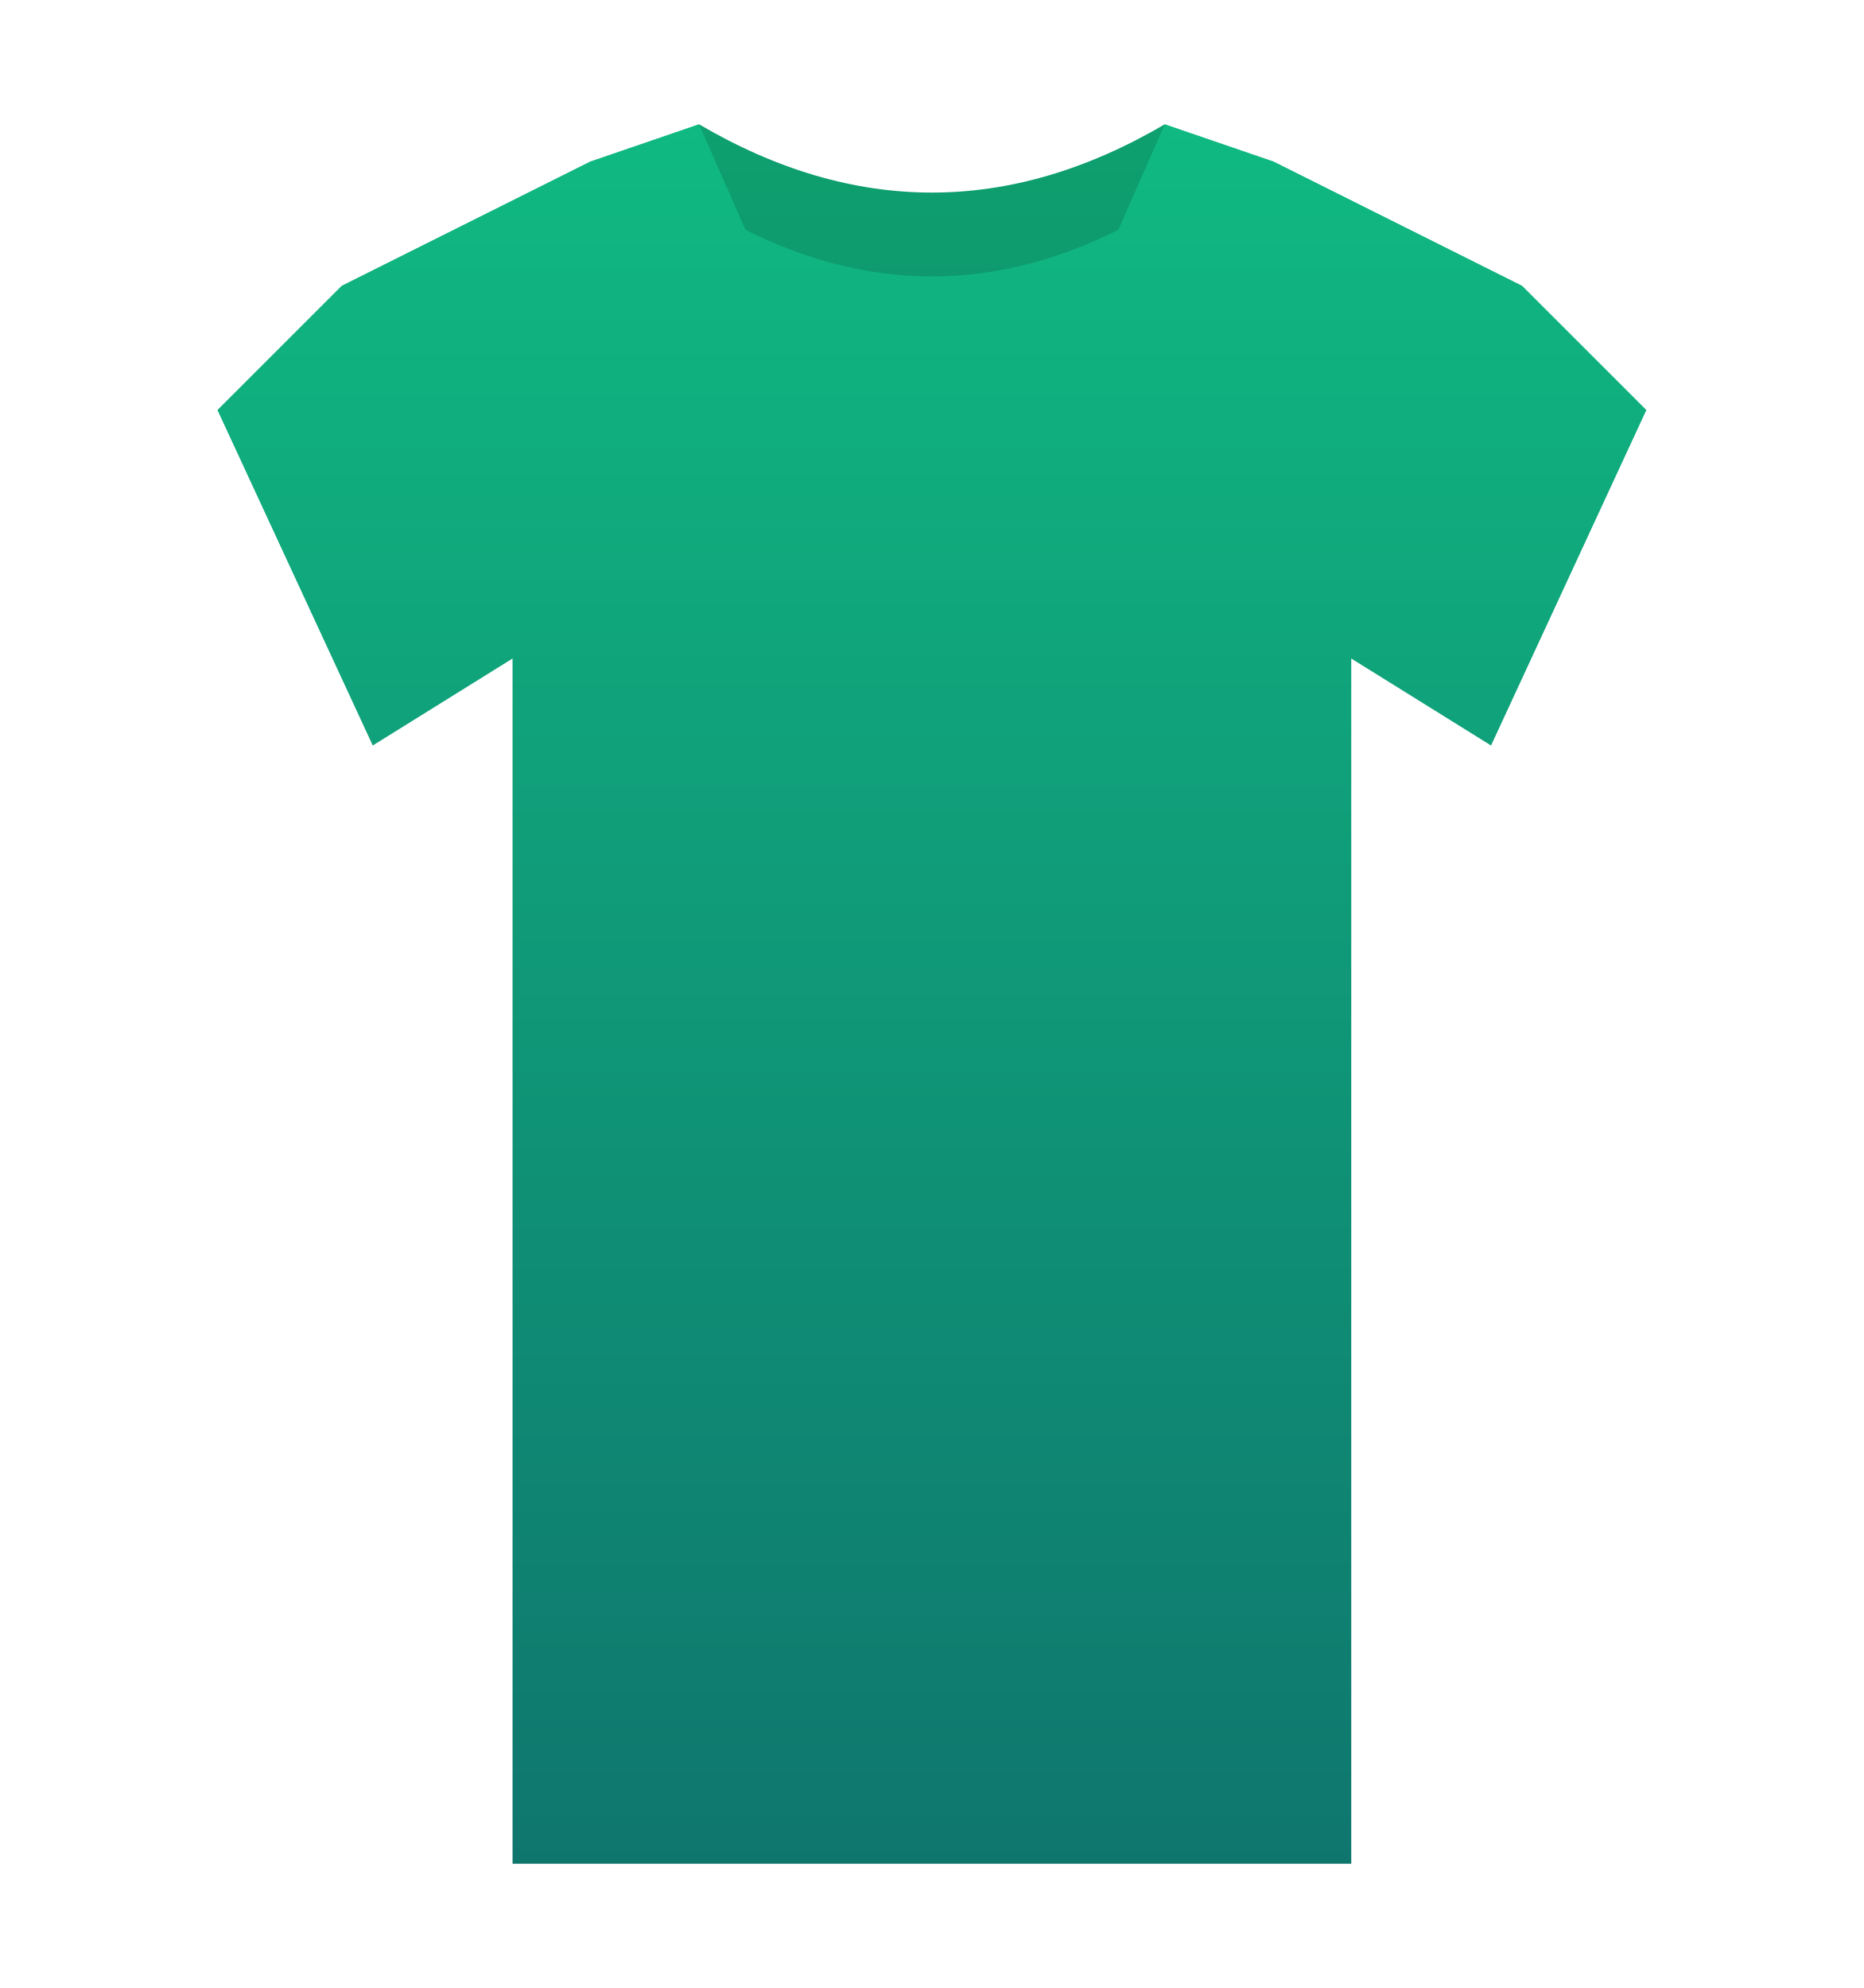
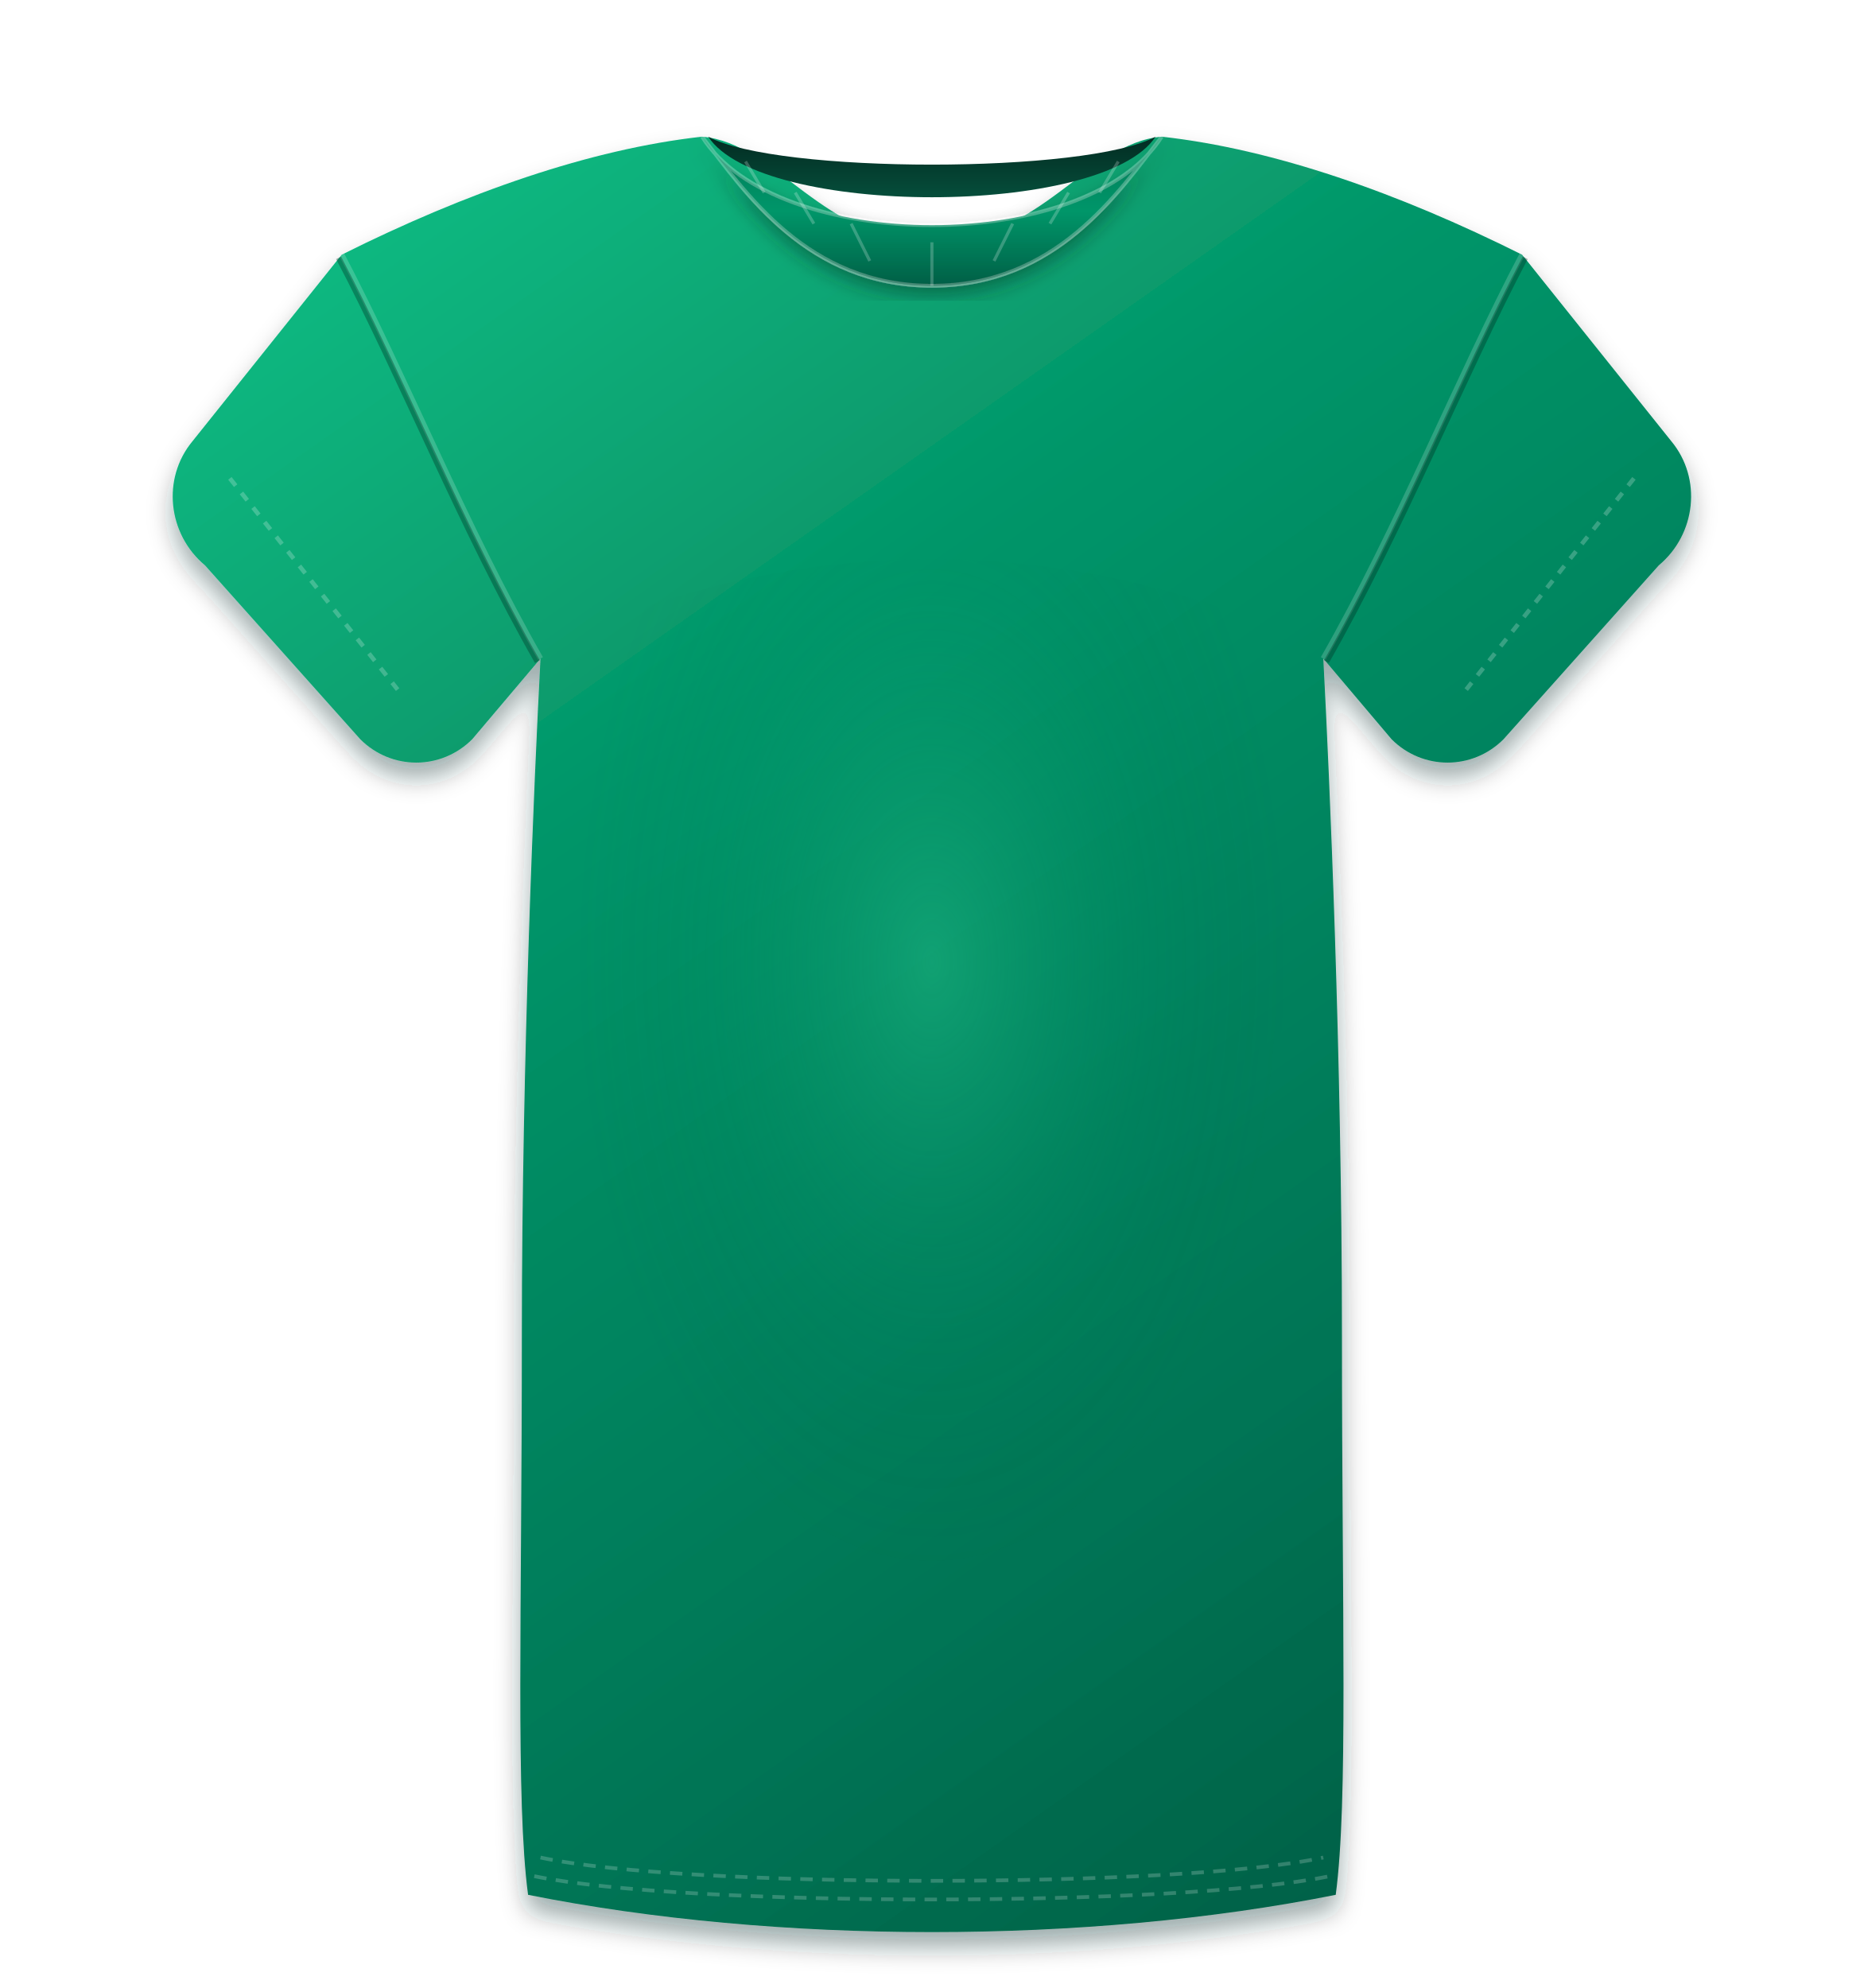
<svg xmlns="http://www.w3.org/2000/svg" width="600" height="640" viewBox="0 0 600 640">
  <defs>
-     <linearGradient id="g" x1="0" y1="0" x2="0" y2="1">
-       <stop offset="0" stop-color="#10b981" />
-       <stop offset="1" stop-color="#0f766e" />
+     <linearGradient id="teeBodyGrad" x1="0.2" y1="0" x2="0.8" y2="1">
+       <stop offset="0%" stop-color="#10b981" />
+       <stop offset="30%" stop-color="#059669" />
+       <stop offset="70%" stop-color="#047857" />
+       <stop offset="100%" stop-color="#065f46" />
    </linearGradient>
+     <radialGradient id="teeHighlight" cx="50%" cy="30%" r="45%">
+       <stop offset="0%" stop-color="#34d399" stop-opacity="0.32" />
+       <stop offset="60%" stop-color="#059669" stop-opacity="0.08" />
+       <stop offset="100%" stop-color="#064e3b" stop-opacity="0" />
+     </radialGradient>
+     <linearGradient id="ribCollarGrad" x1="0" y1="0" x2="0" y2="1">
+       <stop offset="0%" stop-color="#047857" />
+       <stop offset="50%" stop-color="#059669" />
+       <stop offset="100%" stop-color="#065f46" />
+     </linearGradient>
+     <linearGradient id="innerNeckGrad" x1="0" y1="0" x2="0" y2="1">
+       <stop offset="0%" stop-color="#022c22" />
+       <stop offset="100%" stop-color="#064e3b" />
+     </linearGradient>
+     <filter id="teeShadow" x="-10%" y="-10%" width="120%" height="120%">
+       <feDropShadow dx="0" dy="5" stdDeviation="4" flood-color="#022c22" flood-opacity="0.38" />
+     </filter>
+     <filter id="collarRibShadow" x="-10%" y="-10%" width="120%" height="120%">
+       <feDropShadow dx="0" dy="3" stdDeviation="3" flood-color="#022c22" flood-opacity="0.45" />
+     </filter>
  </defs>
-   <path fill="url(#g)" d="M225 40 L190 52 L110 92 L70 132 L120 240 L165 212 L165 600 L435 600 L435 212 L480 240 L530 132 L490 92 L410 52 L375 40 Q300 84 225 40 Z" />
-   <path fill="rgba(0,0,0,0.14)" d="M225 40 Q300 84 375 40 L360 74 Q300 104 240 74 Z" />
+   <path fill="url(#teeBodyGrad)" filter="url(#teeShadow)" d="     M 226 44     C 190 48, 150 62, 110 82     L 62 142     C 52 154, 54 172, 66 182     L 116 238     C 126 248, 142 248, 152 238     L 174 212     C 172 250, 168 340, 168 430     C 168 520, 166 580, 170 610     C 210 618, 255 622, 300 622     C 345 622, 390 618, 430 610     C 434 580, 432 520, 432 430     C 432 340, 428 250, 426 212     L 448 238     C 458 248, 474 248, 484 238     L 534 182     C 546 172, 548 154, 538 142     L 490 82     C 450 62, 410 48, 374 44     C 350 46, 335 78, 300 78     C 265 78, 250 46, 226 44 Z   " />
+   <path fill="url(#teeHighlight)" d="     M 174 210     C 174 210, 225 180, 300 180     C 375 180, 426 210, 426 210     C 426 360, 428 510, 426 600     C 380 612, 330 616, 300 616     C 270 616, 220 612, 174 600     C 172 510, 174 360, 174 210 Z   " />
+   <path stroke="rgba(255,255,255,0.18)" stroke-width="1.8" fill="none" d="M 110 82 C 130 120, 150 170, 174 212" />
+   <path stroke="rgba(2,44,34,0.35)" stroke-width="1.8" fill="none" d="M 109 83 C 129 121, 149 171, 173 213" />
+   <path stroke="rgba(255,255,255,0.22)" stroke-width="1.4" stroke-dasharray="3,3" fill="none" d="M 74 154 L 128 222" />
+   <path stroke="rgba(255,255,255,0.18)" stroke-width="1.8" fill="none" d="M 490 82 C 470 120, 450 170, 426 212" />
+   <path stroke="rgba(2,44,34,0.35)" stroke-width="1.8" fill="none" d="M 491 83 C 471 121, 451 171, 427 213" />
+   <path stroke="rgba(255,255,255,0.22)" stroke-width="1.4" stroke-dasharray="3,3" fill="none" d="M 526 154 L 472 222" />
+   <path fill="url(#innerNeckGrad)" d="     M 228 44     C 250 56, 350 56, 372 44     C 355 70, 245 70, 228 44 Z   " />
+   <path fill="url(#ribCollarGrad)" stroke="rgba(255,255,255,0.25)" stroke-width="1.2" filter="url(#collarRibShadow)" d="     M 226 44     C 250 82, 350 82, 374 44     C 360 62, 340 92, 300 92     C 260 92, 240 62, 226 44 Z   " />
+   <g stroke="rgba(255,255,255,0.22)" stroke-width="1">
+     <line x1="240" y1="52" x2="246" y2="62" />
+     <line x1="256" y1="62" x2="262" y2="72" />
+     <line x1="274" y1="72" x2="280" y2="84" />
+     <line x1="300" y1="78" x2="300" y2="92" />
+     <line x1="326" y1="72" x2="320" y2="84" />
+     <line x1="344" y1="62" x2="338" y2="72" />
+     <line x1="360" y1="52" x2="354" y2="62" />
+   </g>
+   <path stroke="rgba(255,255,255,0.2)" stroke-width="1.2" stroke-dasharray="4,3" fill="none" d="M 174 598 C 220 608, 380 608, 426 598" />
+   <path stroke="rgba(255,255,255,0.2)" stroke-width="1.2" stroke-dasharray="4,3" fill="none" d="M 172 604 C 220 614, 380 614, 428 604" />
</svg>
